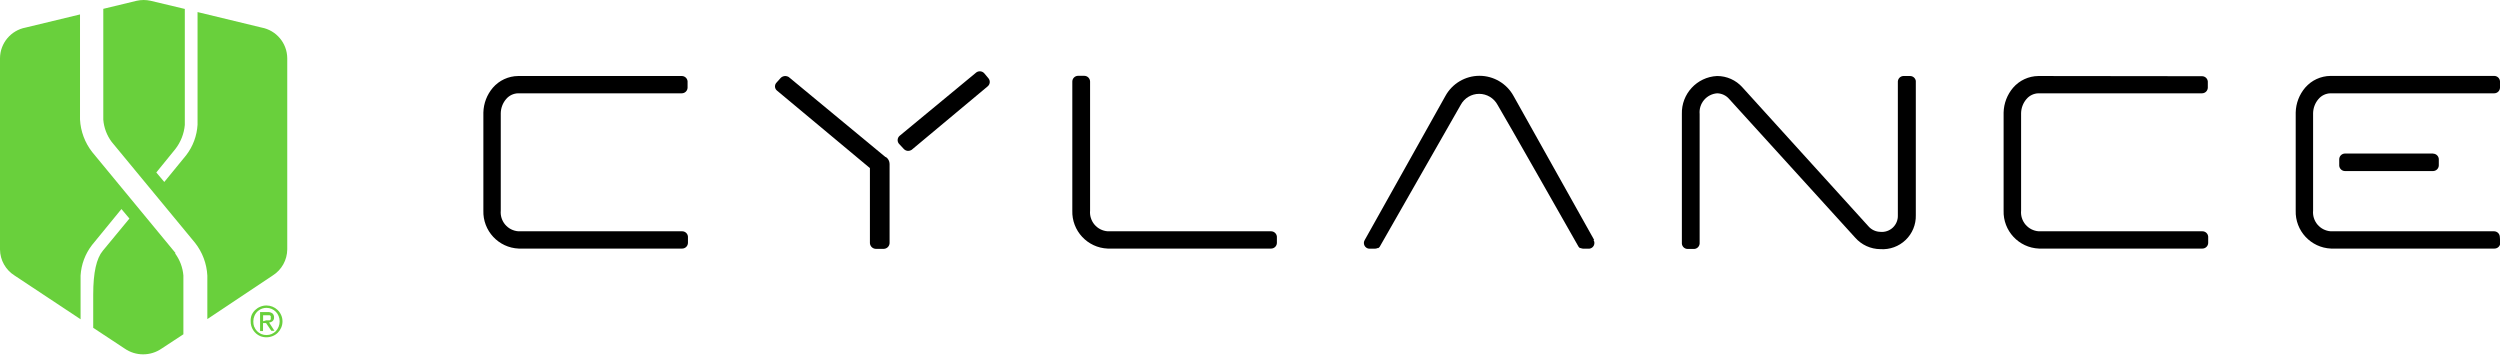
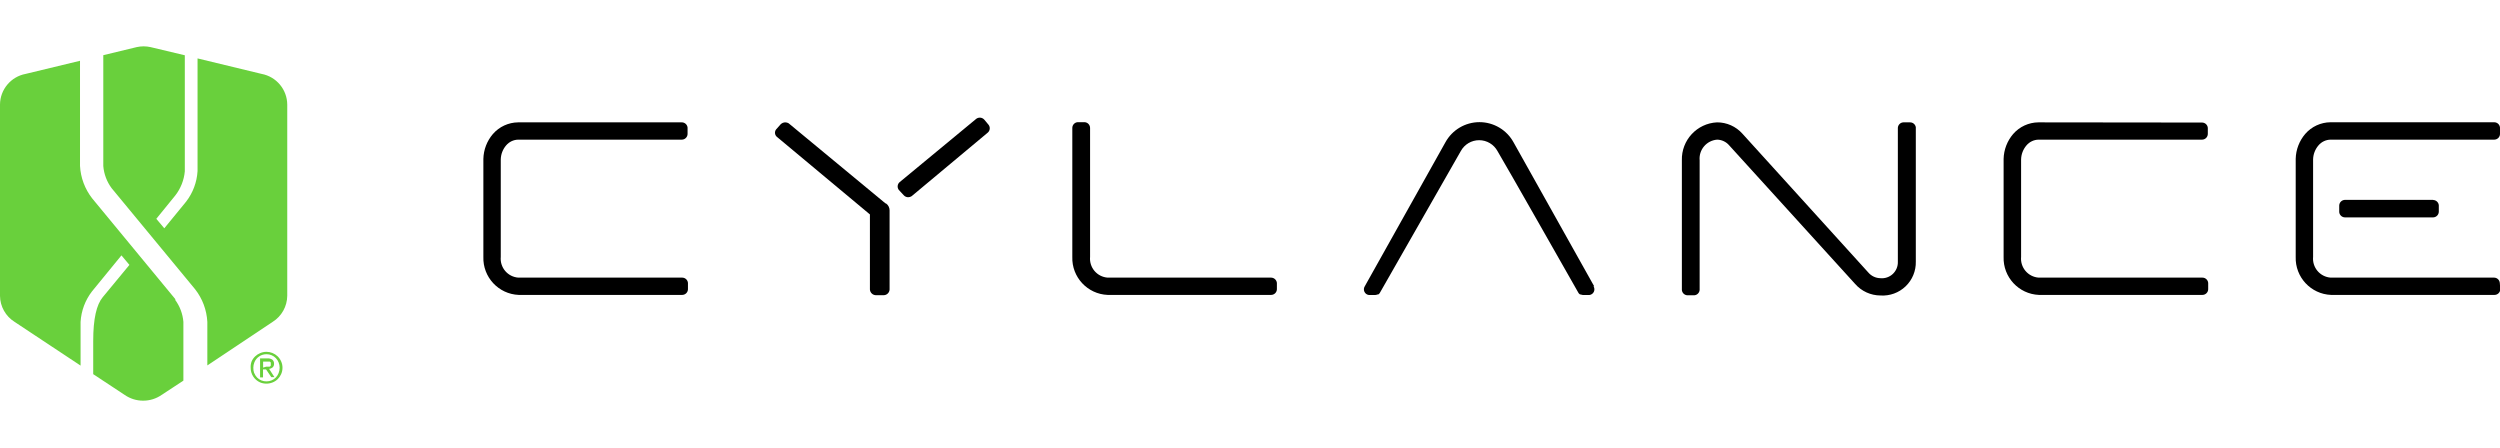
- <svg xmlns="http://www.w3.org/2000/svg" viewBox="0 0 263.1 37.29">
+ <svg xmlns="http://www.w3.org/2000/svg" viewBox="0 0 263.1 37.29" width="190.15" height="34">
  <defs>
    <style>.cls-1{fill:#69d03c;}</style>
  </defs>
  <g id="Layer_2" data-name="Layer 2">
    <g id="Layer_1-2" data-name="Layer 1">
      <path class="cls-1" d="M27.53,2.9h0L20.79,1.27V13.13a5.82,5.82,0,0,1-1.2,3.21l-2.3,2.81-.84-1,2-2.46a4.85,4.85,0,0,0,1-2.54V.94L15.84.08h0A3.38,3.38,0,0,0,15.12,0h0a3.39,3.39,0,0,0-.73.08h0L10.87.93V12.59a4.52,4.52,0,0,0,.88,2.34l8.78,10.63A6.08,6.08,0,0,1,21.82,29v4.58L28.69,29h0a3.28,3.28,0,0,0,1.54-2.76V6.13a3.31,3.31,0,0,0-2.7-3.23" />
      <path class="cls-1" d="M18.48,26.64,9.7,16a6.09,6.09,0,0,1-1.28-3.42V1.52L2.7,2.9A3.31,3.31,0,0,0,0,6.13V26.26A3.27,3.27,0,0,0,1.54,29h0L8.48,33.6V29a5.81,5.81,0,0,1,1.2-3.21L12.78,22l.84,1-2.81,3.4c-.65.79-1,2.25-1,4.6V34.5l3.32,2.19h0a3.39,3.39,0,0,0,1.93.6h0a3.39,3.39,0,0,0,1.94-.6h0l2.3-1.51V29a4.53,4.53,0,0,0-.88-2.34" />
      <path class="cls-1" d="M26.48,33.16a1.66,1.66,0,0,1,.37-.53,1.69,1.69,0,0,1,.54-.35,1.69,1.69,0,0,1,2.2.88,1.62,1.62,0,0,1,.14.66,1.66,1.66,0,0,1-.14.67,1.7,1.7,0,0,1-.36.53,1.64,1.64,0,0,1-.54.35,1.75,1.75,0,0,1-1.31,0,1.67,1.67,0,0,1-1-1.56A1.62,1.62,0,0,1,26.48,33.16Zm.28,1.23a1.4,1.4,0,0,0,.29.46,1.36,1.36,0,0,0,1,.41,1.33,1.33,0,0,0,.54-.11,1.36,1.36,0,0,0,.44-.3,1.4,1.4,0,0,0,.29-.46,1.52,1.52,0,0,0,.11-.57,1.49,1.49,0,0,0-.11-.56,1.37,1.37,0,0,0-.73-.75,1.34,1.34,0,0,0-.54-.11,1.36,1.36,0,0,0-1.28.86,1.49,1.49,0,0,0-.11.56A1.52,1.52,0,0,0,26.75,34.39Zm1.39-1.55a.8.8,0,0,1,.52.14.52.52,0,0,1,.17.42.48.48,0,0,1-.15.39.66.66,0,0,1-.37.15l.56.87h-.33L28,34h-.32v.84h-.31v-2Zm-.13.87h.2l.16,0a.26.26,0,0,0,.11-.1.33.33,0,0,0,0-.18.29.29,0,0,0,0-.16.26.26,0,0,0-.1-.09l-.14,0h-.56v.63Z" />
      <path d="M201,8h-.7a.61.61,0,0,0-.57.57v14.1a1.68,1.68,0,0,1-1.84,1.73,1.71,1.71,0,0,1-1.27-.6L183.37,9.19A3.56,3.56,0,0,0,180.7,8,3.89,3.89,0,0,0,177,12V25.64a.61.61,0,0,0,.6.56h.7a.61.61,0,0,0,.57-.57V12a2,2,0,0,1,1.84-2.18,1.71,1.71,0,0,1,1.27.6L195.23,25a3.56,3.56,0,0,0,2.67,1.22,3.49,3.49,0,0,0,3.72-3.57V8.51A.61.61,0,0,0,201,8" />
      <path d="M71.74,24.34H54.54a2,2,0,0,1-1.84-2.18V11.9a2.35,2.35,0,0,1,.57-1.48,1.7,1.7,0,0,1,1.26-.6H71.75a.61.61,0,0,0,.61-.59V8.55A.61.61,0,0,0,71.74,8H54.53a3.56,3.56,0,0,0-2.66,1.23,4.17,4.17,0,0,0-1,2.61V22.16a3.88,3.88,0,0,0,3.72,4h17.2a.61.61,0,0,0,.61-.59V24.9a.61.61,0,0,0-.61-.56" />
      <path d="M133.76,24.34h-17.2a2,2,0,0,1-1.84-2.18V8.58a.61.61,0,0,0-.6-.6h-.7a.61.61,0,0,0-.57.6V22.16a3.88,3.88,0,0,0,3.72,4h17.2a.61.61,0,0,0,.61-.59V24.9a.62.62,0,0,0-.61-.56" />
      <path d="M231.74,24.34h-17.2a2,2,0,0,1-1.84-2.18V11.9a2.35,2.35,0,0,1,.57-1.48,1.7,1.7,0,0,1,1.26-.6l17.21,0a.61.61,0,0,0,.61-.59V8.58a.61.61,0,0,0-.61-.56L214.52,8a3.56,3.56,0,0,0-2.66,1.23,4.18,4.18,0,0,0-1,2.61V22.16a3.88,3.88,0,0,0,3.72,4h17.2a.61.61,0,0,0,.61-.59V24.9a.61.61,0,0,0-.61-.56" />
      <path d="M263.08,24.9a.61.61,0,0,0-.61-.56h-17.2a2,2,0,0,1-1.84-2.18V11.9a2.35,2.35,0,0,1,.57-1.48,1.7,1.7,0,0,1,1.26-.6h17.23a.61.61,0,0,0,.61-.59V8.55a.61.61,0,0,0-.61-.56H245.26a3.56,3.56,0,0,0-2.66,1.23,4.18,4.18,0,0,0-1,2.61V22.16a3.88,3.88,0,0,0,3.72,4h17.2a.61.61,0,0,0,.61-.59Z" />
      <path d="M93.19,16.53,83,8.1A.71.71,0,0,0,82.65,8a.7.7,0,0,0-.5.21l-.47.53a.57.57,0,0,0,.11.81l9.76,8.14v7.9a.64.64,0,0,0,.63.6H93a.63.63,0,0,0,.62-.6V17.25a.89.89,0,0,0-.38-.72" />
      <path d="M103.58,7.71a.63.63,0,0,0-.83-.09l-8.07,6.67a.6.6,0,0,0-.09.82l.52.56a.63.63,0,0,0,.47.21.65.65,0,0,0,.36-.11l8-6.68a.6.6,0,0,0,.1-.83Z" />
      <path d="M167.77,25.25l-8.49-15.16a4.09,4.09,0,0,0-7.16,0l-8.49,15.16a.6.6,0,0,0,.43.92h.64a.62.62,0,0,0,.27-.06l.08,0a.62.62,0,0,0,.15-.14l0,0s8-14,8.53-14.94a2.2,2.2,0,0,1,3.87,0c.58.94,8.53,14.94,8.53,14.94l0,0a.62.62,0,0,0,.15.14l.08,0a.62.62,0,0,0,.27.06h.64a.6.6,0,0,0,.43-.92Z" />
      <path d="M256.07,16.16h-9.32a.61.61,0,0,0-.57.59v.69a.61.61,0,0,0,.59.56h9.31a.61.61,0,0,0,.58-.59v-.68a.61.61,0,0,0-.6-.56" />
    </g>
  </g>
</svg>
